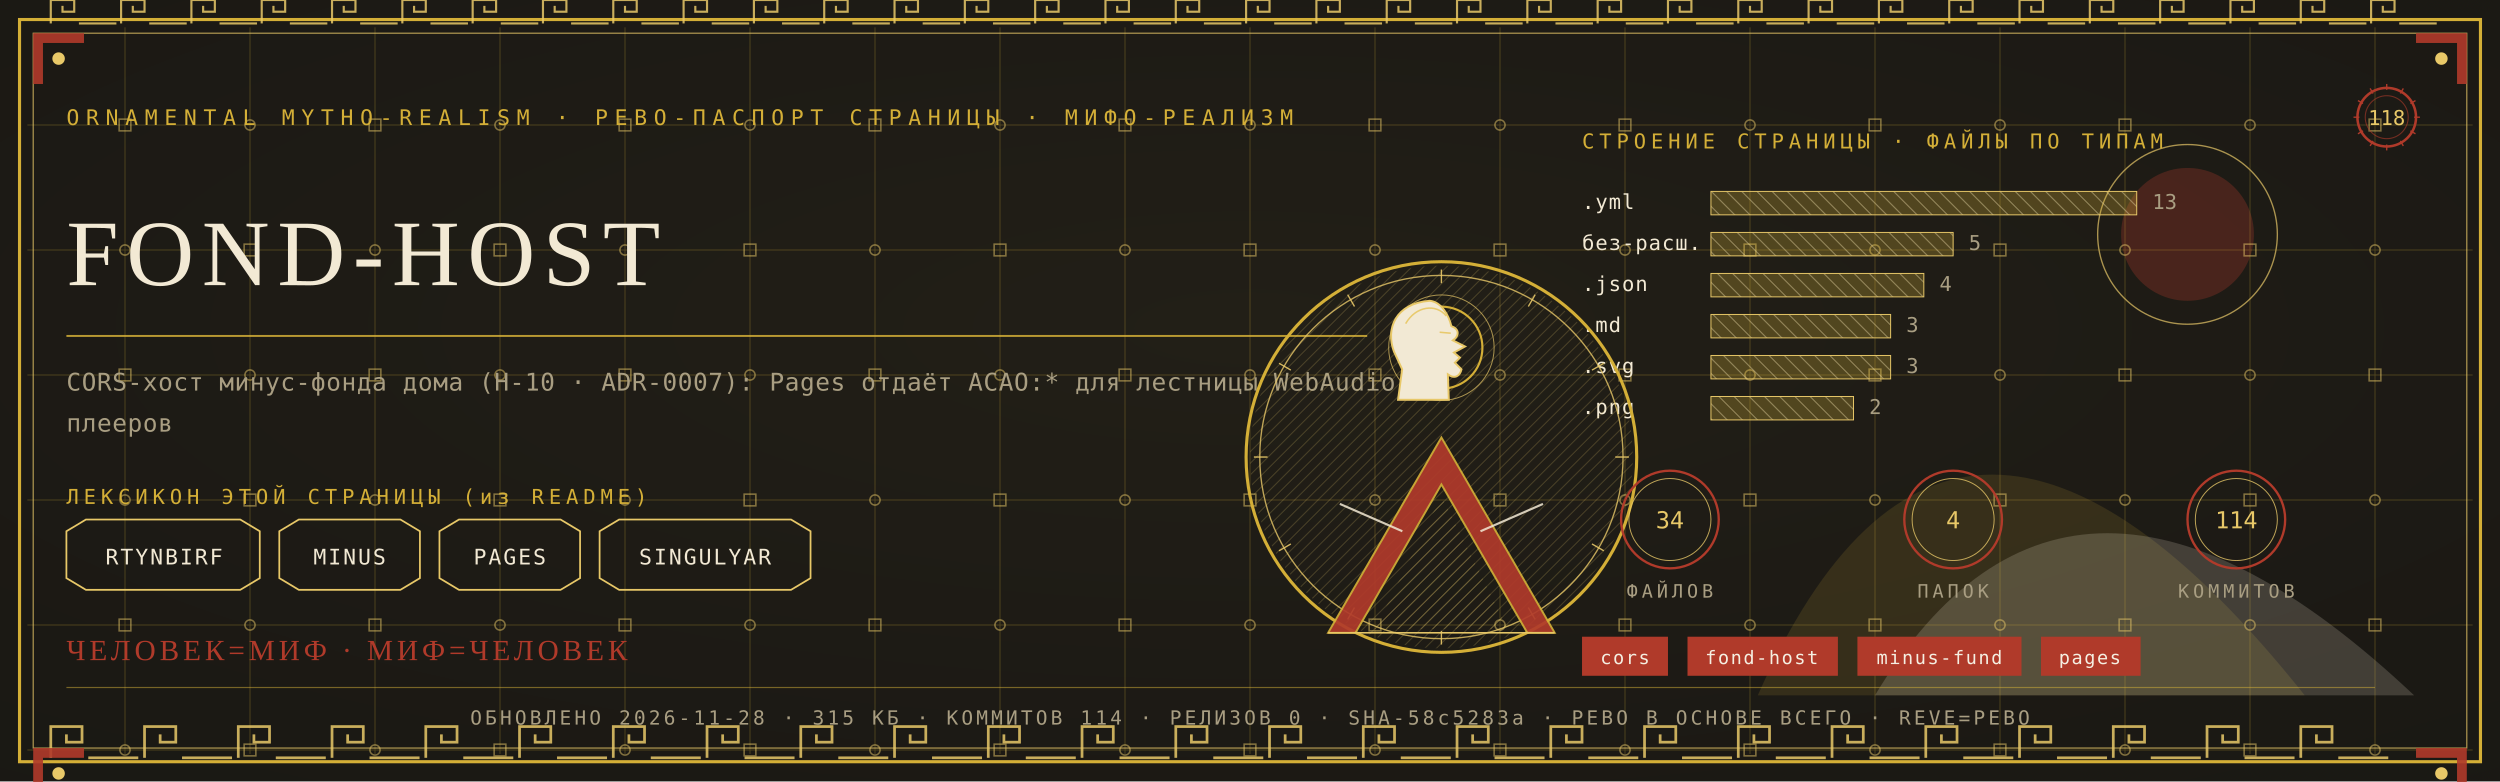
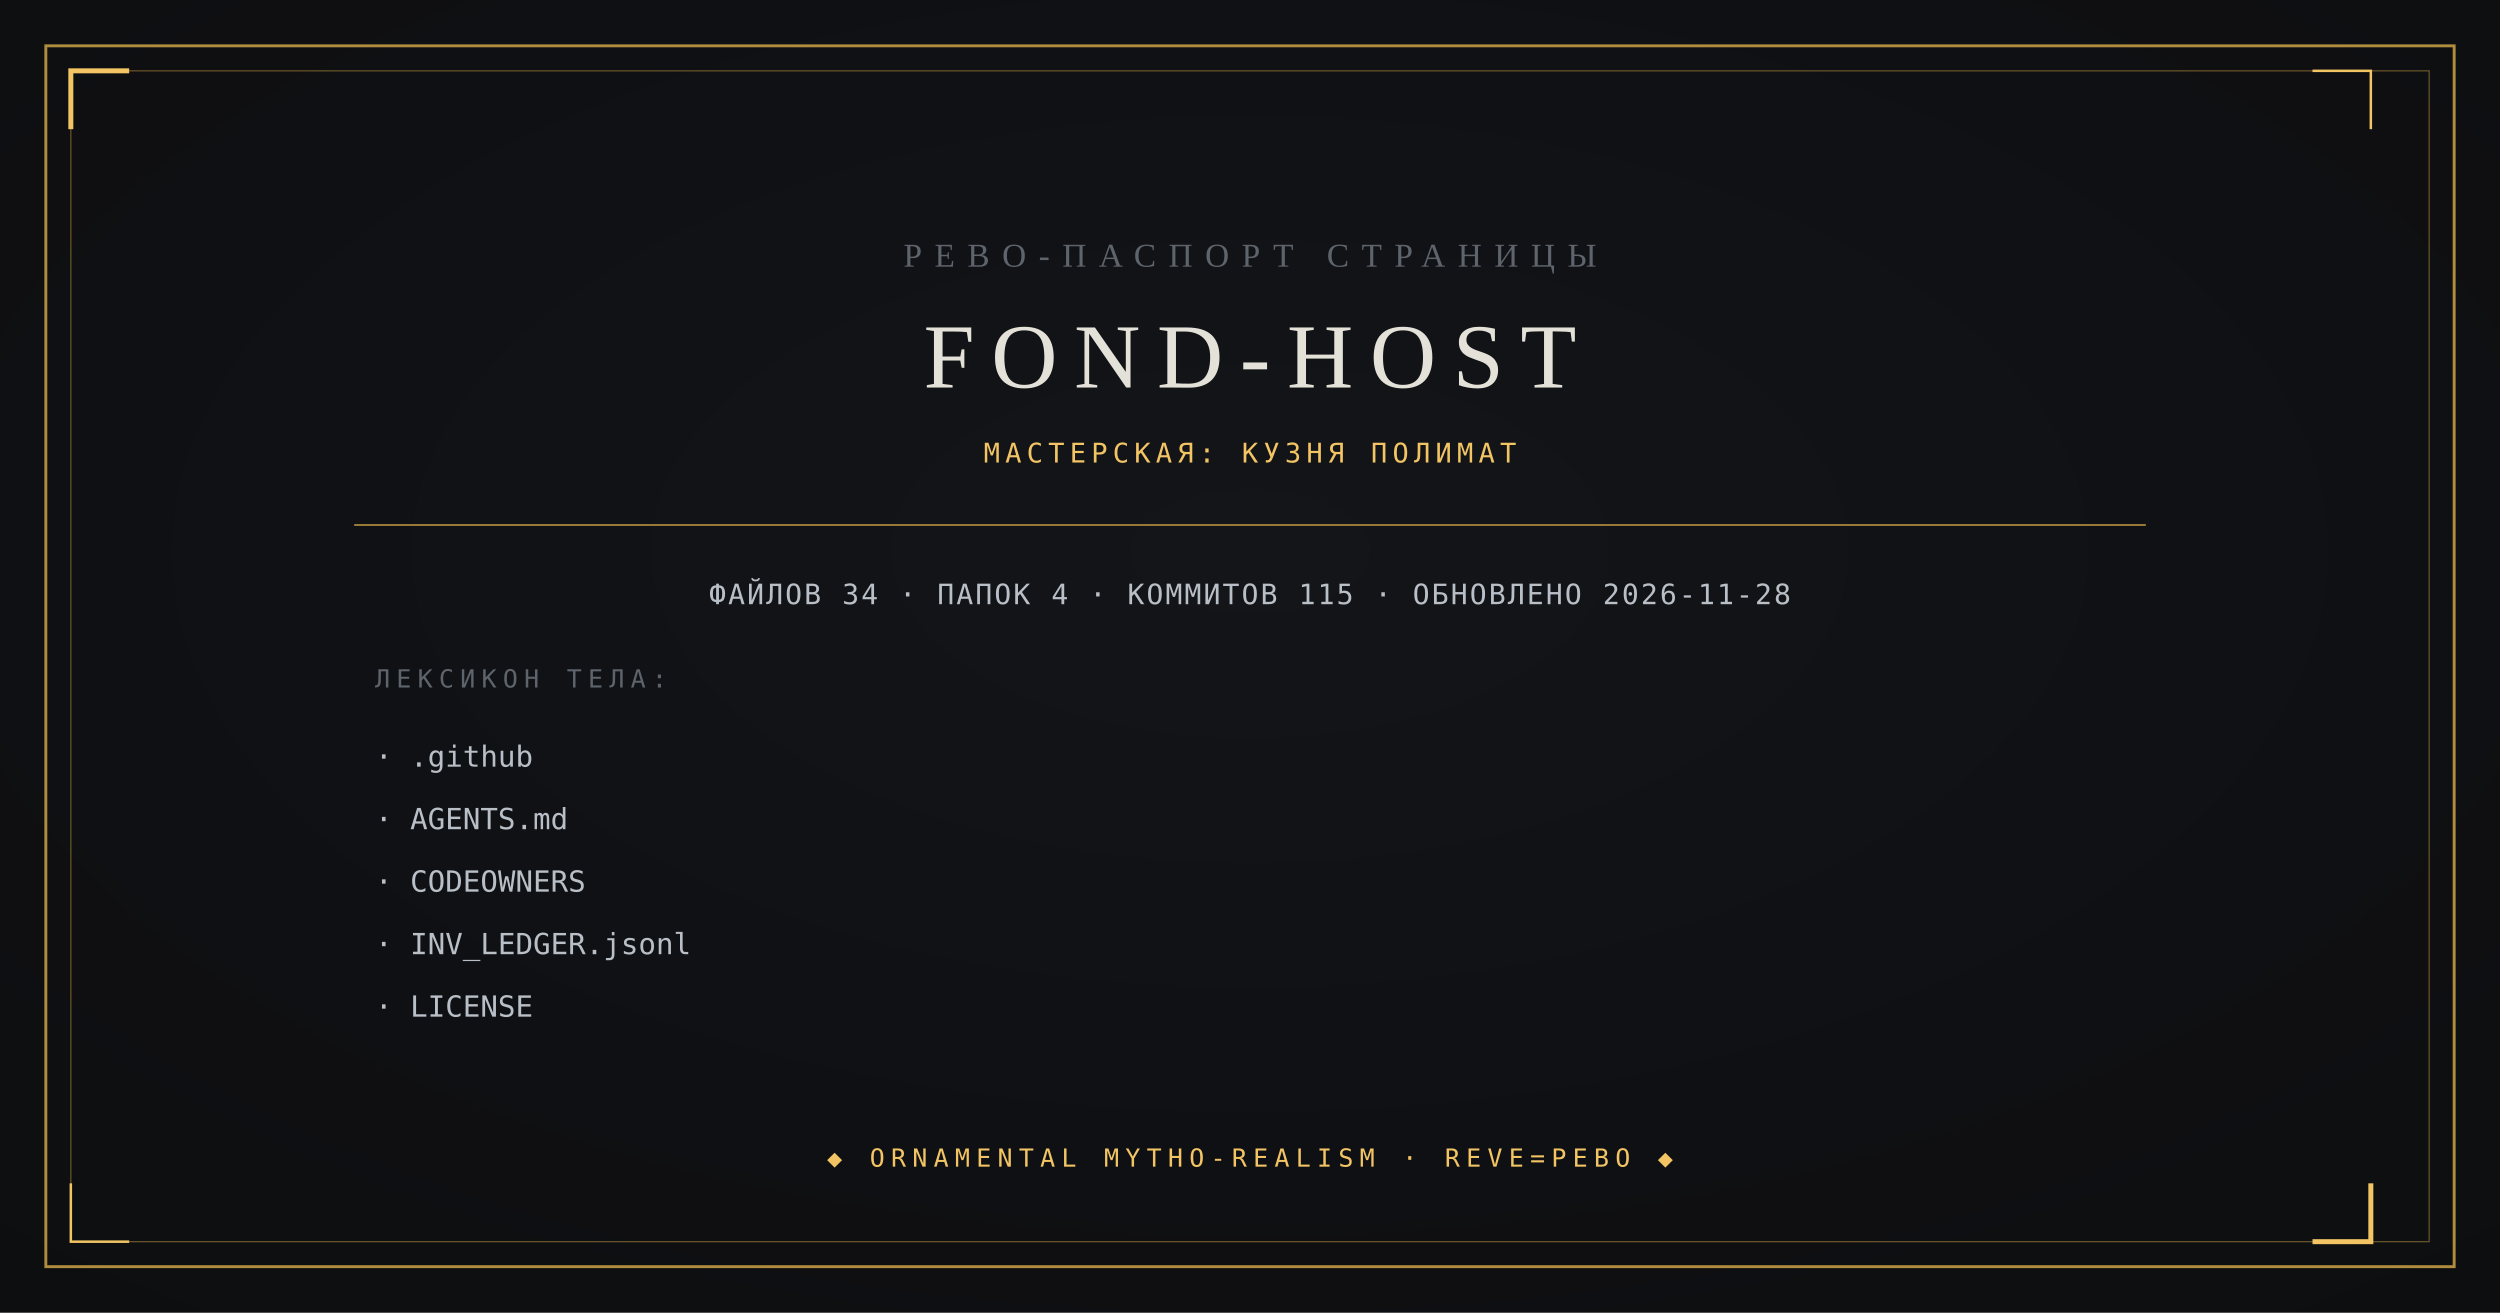
- <svg xmlns="http://www.w3.org/2000/svg" viewBox="0 0 1280 400" width="1280" height="400">
-   <defs>
-     <radialGradient id="rp118" cx="0.5" cy="0.42" r="1.1">
-       <stop offset="0" stop-color="#232017" />
-       <stop offset="1" stop-color="#171512" />
-     </radialGradient>
-     <pattern id="hatchm" width="4.2" height="4.2" patternUnits="userSpaceOnUse" patternTransform="rotate(45)">
-       <rect width="4.2" height="4.2" fill="none" />
-       <line x1="0" y1="0" x2="0" y2="4.2" stroke="#E8C868" stroke-width="0.5" />
-     </pattern>
-     <pattern id="hatchv" width="5.5" height="5.5" patternUnits="userSpaceOnUse" patternTransform="rotate(-45)">
-       <rect width="5.5" height="5.5" fill="none" />
-       <line x1="0" y1="0" x2="0" y2="5.5" stroke="#F2E9D4" stroke-width="0.5" />
-     </pattern>
-   </defs>
-   <rect width="1280" height="400" fill="#171512" />
-   <rect width="1280" height="400" fill="url(#rp118)" opacity="0.94" />
-   <path d="M 900 356 Q 1000 130 1180 356 Z" fill="#D4AF37" opacity="0.14" />
-   <path d="M 960 356 Q 1060 190 1236 356 Z" fill="#F2E9D4" opacity="0.18" />
-   <circle cx="1120" cy="120" r="34" fill="#B03A2A" opacity="0.30" />
-   <circle cx="1120" cy="120" r="46" fill="none" stroke="#E8C868" stroke-width="0.7" opacity="0.7" />
-   <g stroke="#D4AF37" stroke-width="0.45" opacity="0.30">
-     <line x1="64" y1="14" x2="64" y2="386" />
-     <line x1="128" y1="14" x2="128" y2="386" />
-     <line x1="192" y1="14" x2="192" y2="386" />
-     <line x1="256" y1="14" x2="256" y2="386" />
-     <line x1="320" y1="14" x2="320" y2="386" />
-     <line x1="384" y1="14" x2="384" y2="386" />
-     <line x1="448" y1="14" x2="448" y2="386" />
-     <line x1="512" y1="14" x2="512" y2="386" />
-     <line x1="576" y1="14" x2="576" y2="386" />
-     <line x1="640" y1="14" x2="640" y2="386" />
-     <line x1="704" y1="14" x2="704" y2="386" />
-     <line x1="768" y1="14" x2="768" y2="386" />
-     <line x1="832" y1="14" x2="832" y2="386" />
-     <line x1="896" y1="14" x2="896" y2="386" />
-     <line x1="960" y1="14" x2="960" y2="386" />
-     <line x1="1024" y1="14" x2="1024" y2="386" />
-     <line x1="1088" y1="14" x2="1088" y2="386" />
-     <line x1="1152" y1="14" x2="1152" y2="386" />
-     <line x1="1216" y1="14" x2="1216" y2="386" />
-     <line x1="14" y1="64" x2="1266" y2="64" />
-     <line x1="14" y1="128" x2="1266" y2="128" />
-     <line x1="14" y1="192" x2="1266" y2="192" />
-     <line x1="14" y1="256" x2="1266" y2="256" />
-     <line x1="14" y1="320" x2="1266" y2="320" />
-     <line x1="14" y1="384" x2="1266" y2="384" />
-   </g>
-   <g fill="none" stroke="#E8C868" stroke-width="0.8" opacity="0.5">
-     <rect x="61" y="61" width="6" height="6" />
-     <circle cx="64" cy="128" r="2.6" />
-     <rect x="61" y="189" width="6" height="6" />
-     <circle cx="64" cy="256" r="2.6" />
-     <rect x="61" y="317" width="6" height="6" />
-     <circle cx="64" cy="384" r="2.6" />
-     <circle cx="128" cy="64" r="2.6" />
-     <rect x="125" y="125" width="6" height="6" />
-     <circle cx="128" cy="192" r="2.6" />
-     <rect x="125" y="253" width="6" height="6" />
-     <circle cx="128" cy="320" r="2.6" />
-     <rect x="125" y="381" width="6" height="6" />
-     <rect x="189" y="61" width="6" height="6" />
-     <circle cx="192" cy="128" r="2.6" />
-     <rect x="189" y="189" width="6" height="6" />
-     <circle cx="192" cy="256" r="2.6" />
-     <rect x="189" y="317" width="6" height="6" />
-     <circle cx="192" cy="384" r="2.6" />
-     <circle cx="256" cy="64" r="2.6" />
-     <rect x="253" y="125" width="6" height="6" />
-     <circle cx="256" cy="192" r="2.6" />
-     <rect x="253" y="253" width="6" height="6" />
-     <circle cx="256" cy="320" r="2.6" />
-     <rect x="253" y="381" width="6" height="6" />
-     <rect x="317" y="61" width="6" height="6" />
-     <circle cx="320" cy="128" r="2.6" />
-     <rect x="317" y="189" width="6" height="6" />
-     <circle cx="320" cy="256" r="2.6" />
-     <rect x="317" y="317" width="6" height="6" />
-     <circle cx="320" cy="384" r="2.6" />
-     <circle cx="384" cy="64" r="2.6" />
-     <rect x="381" y="125" width="6" height="6" />
-     <circle cx="384" cy="192" r="2.6" />
-     <rect x="381" y="253" width="6" height="6" />
-     <circle cx="384" cy="320" r="2.6" />
-     <rect x="381" y="381" width="6" height="6" />
-     <rect x="445" y="61" width="6" height="6" />
-     <circle cx="448" cy="128" r="2.6" />
-     <rect x="445" y="189" width="6" height="6" />
-     <circle cx="448" cy="256" r="2.6" />
-     <rect x="445" y="317" width="6" height="6" />
-     <circle cx="448" cy="384" r="2.6" />
-     <circle cx="512" cy="64" r="2.6" />
-     <rect x="509" y="125" width="6" height="6" />
-     <circle cx="512" cy="192" r="2.6" />
-     <rect x="509" y="253" width="6" height="6" />
-     <circle cx="512" cy="320" r="2.6" />
-     <rect x="509" y="381" width="6" height="6" />
-     <rect x="573" y="61" width="6" height="6" />
-     <circle cx="576" cy="128" r="2.6" />
-     <rect x="573" y="189" width="6" height="6" />
-     <circle cx="576" cy="256" r="2.6" />
-     <rect x="573" y="317" width="6" height="6" />
-     <circle cx="576" cy="384" r="2.6" />
-     <circle cx="640" cy="64" r="2.6" />
-     <rect x="637" y="125" width="6" height="6" />
-     <circle cx="640" cy="192" r="2.6" />
-     <rect x="637" y="253" width="6" height="6" />
-     <circle cx="640" cy="320" r="2.6" />
-     <rect x="637" y="381" width="6" height="6" />
-     <rect x="701" y="61" width="6" height="6" />
-     <circle cx="704" cy="128" r="2.6" />
-     <rect x="701" y="189" width="6" height="6" />
-     <circle cx="704" cy="256" r="2.6" />
-     <rect x="701" y="317" width="6" height="6" />
-     <circle cx="704" cy="384" r="2.6" />
-     <circle cx="768" cy="64" r="2.6" />
-     <rect x="765" y="125" width="6" height="6" />
-     <circle cx="768" cy="192" r="2.6" />
-     <rect x="765" y="253" width="6" height="6" />
-     <circle cx="768" cy="320" r="2.6" />
-     <rect x="765" y="381" width="6" height="6" />
-     <rect x="829" y="61" width="6" height="6" />
-     <circle cx="832" cy="128" r="2.6" />
-     <rect x="829" y="189" width="6" height="6" />
-     <circle cx="832" cy="256" r="2.6" />
-     <rect x="829" y="317" width="6" height="6" />
-     <circle cx="832" cy="384" r="2.6" />
-     <circle cx="896" cy="64" r="2.6" />
-     <rect x="893" y="125" width="6" height="6" />
-     <circle cx="896" cy="192" r="2.6" />
-     <rect x="893" y="253" width="6" height="6" />
-     <circle cx="896" cy="320" r="2.6" />
-     <rect x="893" y="381" width="6" height="6" />
-     <rect x="957" y="61" width="6" height="6" />
-     <circle cx="960" cy="128" r="2.6" />
-     <rect x="957" y="189" width="6" height="6" />
-     <circle cx="960" cy="256" r="2.6" />
-     <rect x="957" y="317" width="6" height="6" />
-     <circle cx="960" cy="384" r="2.6" />
-     <circle cx="1024" cy="64" r="2.6" />
-     <rect x="1021" y="125" width="6" height="6" />
-     <circle cx="1024" cy="192" r="2.6" />
-     <rect x="1021" y="253" width="6" height="6" />
-     <circle cx="1024" cy="320" r="2.6" />
-     <rect x="1021" y="381" width="6" height="6" />
-     <rect x="1085" y="61" width="6" height="6" />
-     <circle cx="1088" cy="128" r="2.6" />
-     <rect x="1085" y="189" width="6" height="6" />
-     <circle cx="1088" cy="256" r="2.6" />
-     <rect x="1085" y="317" width="6" height="6" />
-     <circle cx="1088" cy="384" r="2.6" />
-     <circle cx="1152" cy="64" r="2.6" />
-     <rect x="1149" y="125" width="6" height="6" />
-     <circle cx="1152" cy="192" r="2.6" />
-     <rect x="1149" y="253" width="6" height="6" />
-     <circle cx="1152" cy="320" r="2.6" />
-     <rect x="1149" y="381" width="6" height="6" />
-     <rect x="1213" y="61" width="6" height="6" />
-     <circle cx="1216" cy="128" r="2.6" />
-     <rect x="1213" y="189" width="6" height="6" />
-     <circle cx="1216" cy="256" r="2.6" />
-     <rect x="1213" y="317" width="6" height="6" />
-     <circle cx="1216" cy="384" r="2.6" />
-   </g>
-   <rect x="10" y="10" width="1260" height="380" fill="none" stroke="#D4AF37" stroke-width="1.6" />
-   <rect x="17" y="17" width="1246" height="366" fill="none" stroke="#E8C868" stroke-width="0.6" opacity="0.75" />
-   <g fill="none" stroke="#E8C868" stroke-width="1.4" opacity="0.85">
-     <path d="M 26 388 L 26 372 L 42 372 L 42 380.0 L 34.0 380.0 L 34.0 376.0" />
-     <line x1="45.2" y1="388" x2="70.8" y2="388" />
-     <path d="M 74 388 L 74 372 L 90 372 L 90 380.0 L 82.0 380.0 L 82.0 376.0" />
-     <line x1="93.2" y1="388" x2="118.8" y2="388" />
-     <path d="M 122 388 L 122 372 L 138 372 L 138 380.0 L 130.0 380.0 L 130.0 376.0" />
-     <line x1="141.2" y1="388" x2="166.8" y2="388" />
-     <path d="M 170 388 L 170 372 L 186 372 L 186 380.0 L 178.0 380.0 L 178.0 376.0" />
-     <line x1="189.2" y1="388" x2="214.8" y2="388" />
-     <path d="M 218 388 L 218 372 L 234 372 L 234 380.0 L 226.0 380.0 L 226.0 376.0" />
-     <line x1="237.2" y1="388" x2="262.8" y2="388" />
-     <path d="M 266 388 L 266 372 L 282 372 L 282 380.0 L 274.0 380.0 L 274.0 376.0" />
-     <line x1="285.2" y1="388" x2="310.8" y2="388" />
-     <path d="M 314 388 L 314 372 L 330 372 L 330 380.0 L 322.0 380.0 L 322.0 376.0" />
-     <line x1="333.2" y1="388" x2="358.8" y2="388" />
-     <path d="M 362 388 L 362 372 L 378 372 L 378 380.0 L 370.0 380.0 L 370.0 376.0" />
-     <line x1="381.2" y1="388" x2="406.8" y2="388" />
-     <path d="M 410 388 L 410 372 L 426 372 L 426 380.0 L 418.0 380.0 L 418.0 376.0" />
-     <line x1="429.2" y1="388" x2="454.8" y2="388" />
-     <path d="M 458 388 L 458 372 L 474 372 L 474 380.0 L 466.0 380.0 L 466.0 376.0" />
-     <line x1="477.2" y1="388" x2="502.8" y2="388" />
-     <path d="M 506 388 L 506 372 L 522 372 L 522 380.0 L 514.0 380.0 L 514.0 376.0" />
-     <line x1="525.2" y1="388" x2="550.8" y2="388" />
-     <path d="M 554 388 L 554 372 L 570 372 L 570 380.0 L 562.0 380.0 L 562.0 376.0" />
-     <line x1="573.2" y1="388" x2="598.8" y2="388" />
-     <path d="M 602 388 L 602 372 L 618 372 L 618 380.0 L 610.0 380.0 L 610.0 376.0" />
-     <line x1="621.2" y1="388" x2="646.8" y2="388" />
-     <path d="M 650 388 L 650 372 L 666 372 L 666 380.0 L 658.0 380.0 L 658.0 376.0" />
-     <line x1="669.2" y1="388" x2="694.8" y2="388" />
-     <path d="M 698 388 L 698 372 L 714 372 L 714 380.0 L 706.0 380.0 L 706.0 376.0" />
-     <line x1="717.2" y1="388" x2="742.8" y2="388" />
-     <path d="M 746 388 L 746 372 L 762 372 L 762 380.0 L 754.0 380.0 L 754.0 376.0" />
-     <line x1="765.2" y1="388" x2="790.8" y2="388" />
-     <path d="M 794 388 L 794 372 L 810 372 L 810 380.0 L 802.0 380.0 L 802.0 376.0" />
-     <line x1="813.2" y1="388" x2="838.8" y2="388" />
-     <path d="M 842 388 L 842 372 L 858 372 L 858 380.0 L 850.0 380.0 L 850.0 376.0" />
-     <line x1="861.2" y1="388" x2="886.8" y2="388" />
-     <path d="M 890 388 L 890 372 L 906 372 L 906 380.0 L 898.0 380.0 L 898.0 376.0" />
-     <line x1="909.2" y1="388" x2="934.8" y2="388" />
-     <path d="M 938 388 L 938 372 L 954 372 L 954 380.0 L 946.0 380.0 L 946.0 376.0" />
-     <line x1="957.2" y1="388" x2="982.8" y2="388" />
-     <path d="M 986 388 L 986 372 L 1002 372 L 1002 380.0 L 994.0 380.0 L 994.0 376.0" />
-     <line x1="1005.2" y1="388" x2="1030.8" y2="388" />
-     <path d="M 1034 388 L 1034 372 L 1050 372 L 1050 380.0 L 1042.0 380.0 L 1042.0 376.0" />
-     <line x1="1053.2" y1="388" x2="1078.8" y2="388" />
-     <path d="M 1082 388 L 1082 372 L 1098 372 L 1098 380.0 L 1090.0 380.0 L 1090.0 376.0" />
-     <line x1="1101.2" y1="388" x2="1126.8" y2="388" />
-     <path d="M 1130 388 L 1130 372 L 1146 372 L 1146 380.0 L 1138.0 380.0 L 1138.0 376.0" />
-     <line x1="1149.2" y1="388" x2="1174.8" y2="388" />
-     <path d="M 1178 388 L 1178 372 L 1194 372 L 1194 380.0 L 1186.0 380.0 L 1186.0 376.0" />
-     <line x1="1197.2" y1="388" x2="1222.8" y2="388" />
-   </g>
-   <g fill="none" stroke="#E8C868" stroke-width="1.1" opacity="0.85">
-     <path d="M 26 12 L 26 0 L 38 0 L 38 6.0 L 32.0 6.0 L 32.0 3.0" />
-     <line x1="40.4" y1="12" x2="59.6" y2="12" />
-     <path d="M 62 12 L 62 0 L 74 0 L 74 6.0 L 68.0 6.0 L 68.0 3.0" />
-     <line x1="76.4" y1="12" x2="95.6" y2="12" />
-     <path d="M 98 12 L 98 0 L 110 0 L 110 6.0 L 104.0 6.0 L 104.0 3.0" />
-     <line x1="112.4" y1="12" x2="131.6" y2="12" />
-     <path d="M 134 12 L 134 0 L 146 0 L 146 6.0 L 140.0 6.0 L 140.0 3.0" />
-     <line x1="148.4" y1="12" x2="167.6" y2="12" />
-     <path d="M 170 12 L 170 0 L 182 0 L 182 6.0 L 176.0 6.0 L 176.0 3.0" />
-     <line x1="184.4" y1="12" x2="203.6" y2="12" />
-     <path d="M 206 12 L 206 0 L 218 0 L 218 6.0 L 212.0 6.0 L 212.0 3.0" />
-     <line x1="220.4" y1="12" x2="239.6" y2="12" />
-     <path d="M 242 12 L 242 0 L 254 0 L 254 6.0 L 248.0 6.0 L 248.0 3.0" />
-     <line x1="256.4" y1="12" x2="275.6" y2="12" />
-     <path d="M 278 12 L 278 0 L 290 0 L 290 6.0 L 284.0 6.0 L 284.0 3.0" />
-     <line x1="292.4" y1="12" x2="311.6" y2="12" />
-     <path d="M 314 12 L 314 0 L 326 0 L 326 6.0 L 320.0 6.0 L 320.0 3.0" />
-     <line x1="328.4" y1="12" x2="347.6" y2="12" />
-     <path d="M 350 12 L 350 0 L 362 0 L 362 6.0 L 356.0 6.0 L 356.0 3.0" />
-     <line x1="364.4" y1="12" x2="383.6" y2="12" />
-     <path d="M 386 12 L 386 0 L 398 0 L 398 6.0 L 392.0 6.0 L 392.0 3.0" />
-     <line x1="400.4" y1="12" x2="419.6" y2="12" />
-     <path d="M 422 12 L 422 0 L 434 0 L 434 6.0 L 428.0 6.0 L 428.0 3.0" />
-     <line x1="436.4" y1="12" x2="455.6" y2="12" />
-     <path d="M 458 12 L 458 0 L 470 0 L 470 6.0 L 464.0 6.0 L 464.0 3.0" />
-     <line x1="472.4" y1="12" x2="491.6" y2="12" />
-     <path d="M 494 12 L 494 0 L 506 0 L 506 6.0 L 500.0 6.0 L 500.0 3.0" />
-     <line x1="508.4" y1="12" x2="527.6" y2="12" />
-     <path d="M 530 12 L 530 0 L 542 0 L 542 6.0 L 536.0 6.0 L 536.0 3.0" />
-     <line x1="544.4" y1="12" x2="563.6" y2="12" />
-     <path d="M 566 12 L 566 0 L 578 0 L 578 6.0 L 572.0 6.0 L 572.0 3.0" />
-     <line x1="580.4" y1="12" x2="599.6" y2="12" />
-     <path d="M 602 12 L 602 0 L 614 0 L 614 6.0 L 608.0 6.0 L 608.0 3.0" />
-     <line x1="616.4" y1="12" x2="635.6" y2="12" />
-     <path d="M 638 12 L 638 0 L 650 0 L 650 6.0 L 644.0 6.0 L 644.0 3.0" />
-     <line x1="652.4" y1="12" x2="671.6" y2="12" />
-     <path d="M 674 12 L 674 0 L 686 0 L 686 6.0 L 680.0 6.0 L 680.0 3.0" />
-     <line x1="688.4" y1="12" x2="707.6" y2="12" />
-     <path d="M 710 12 L 710 0 L 722 0 L 722 6.0 L 716.0 6.0 L 716.0 3.0" />
-     <line x1="724.4" y1="12" x2="743.6" y2="12" />
-     <path d="M 746 12 L 746 0 L 758 0 L 758 6.0 L 752.0 6.0 L 752.0 3.0" />
-     <line x1="760.4" y1="12" x2="779.6" y2="12" />
-     <path d="M 782 12 L 782 0 L 794 0 L 794 6.0 L 788.0 6.0 L 788.0 3.0" />
-     <line x1="796.4" y1="12" x2="815.6" y2="12" />
-     <path d="M 818 12 L 818 0 L 830 0 L 830 6.0 L 824.0 6.0 L 824.0 3.0" />
-     <line x1="832.4" y1="12" x2="851.6" y2="12" />
-     <path d="M 854 12 L 854 0 L 866 0 L 866 6.0 L 860.0 6.0 L 860.0 3.0" />
-     <line x1="868.4" y1="12" x2="887.6" y2="12" />
-     <path d="M 890 12 L 890 0 L 902 0 L 902 6.0 L 896.0 6.0 L 896.0 3.0" />
-     <line x1="904.4" y1="12" x2="923.6" y2="12" />
-     <path d="M 926 12 L 926 0 L 938 0 L 938 6.0 L 932.0 6.0 L 932.0 3.0" />
-     <line x1="940.4" y1="12" x2="959.6" y2="12" />
-     <path d="M 962 12 L 962 0 L 974 0 L 974 6.0 L 968.0 6.0 L 968.0 3.0" />
-     <line x1="976.4" y1="12" x2="995.6" y2="12" />
-     <path d="M 998 12 L 998 0 L 1010 0 L 1010 6.0 L 1004.0 6.0 L 1004.0 3.0" />
-     <line x1="1012.4" y1="12" x2="1031.6" y2="12" />
-     <path d="M 1034 12 L 1034 0 L 1046 0 L 1046 6.0 L 1040.0 6.0 L 1040.0 3.0" />
-     <line x1="1048.4" y1="12" x2="1067.6" y2="12" />
-     <path d="M 1070 12 L 1070 0 L 1082 0 L 1082 6.0 L 1076.0 6.0 L 1076.0 3.0" />
-     <line x1="1084.4" y1="12" x2="1103.6" y2="12" />
-     <path d="M 1106 12 L 1106 0 L 1118 0 L 1118 6.0 L 1112.0 6.0 L 1112.0 3.0" />
-     <line x1="1120.4" y1="12" x2="1139.6" y2="12" />
-     <path d="M 1142 12 L 1142 0 L 1154 0 L 1154 6.0 L 1148.0 6.0 L 1148.0 3.0" />
-     <line x1="1156.4" y1="12" x2="1175.6" y2="12" />
-     <path d="M 1178 12 L 1178 0 L 1190 0 L 1190 6.0 L 1184.0 6.0 L 1184.0 3.0" />
-     <line x1="1192.4" y1="12" x2="1211.6" y2="12" />
-     <path d="M 1214 12 L 1214 0 L 1226 0 L 1226 6.0 L 1220.0 6.0 L 1220.0 3.0" />
-     <line x1="1228.4" y1="12" x2="1247.6" y2="12" />
-   </g>
-   <g transform="translate(17,17) scale(1,1)">
-     <path d="M 0 0 L 26 0 L 26 5 L 5 5 L 5 26 L 0 26 Z" fill="#B03A2A" opacity="0.9" />
-     <circle cx="13" cy="13" r="3.2" fill="#E8C868" />
-   </g>
-   <g transform="translate(1263,17) scale(-1,1)">
-     <path d="M 0 0 L 26 0 L 26 5 L 5 5 L 5 26 L 0 26 Z" fill="#B03A2A" opacity="0.9" />
-     <circle cx="13" cy="13" r="3.2" fill="#E8C868" />
-   </g>
-   <g transform="translate(17,383) scale(1,1)">
-     <path d="M 0 0 L 26 0 L 26 5 L 5 5 L 5 26 L 0 26 Z" fill="#B03A2A" opacity="0.9" />
-     <circle cx="13" cy="13" r="3.2" fill="#E8C868" />
-   </g>
-   <g transform="translate(1263,383) scale(-1,1)">
-     <path d="M 0 0 L 26 0 L 26 5 L 5 5 L 5 26 L 0 26 Z" fill="#B03A2A" opacity="0.9" />
-     <circle cx="13" cy="13" r="3.2" fill="#E8C868" />
-   </g>
-   <text x="34" y="64" font-family="'Cascadia Mono', ui-monospace, Consolas, monospace" font-size="11" fill="#D4AF37" letter-spacing="3.4">ORNAMENTAL MYTHO-REALISM · РЕВО-ПАСПОРТ СТРАНИЦЫ · МИФО-РЕАЛИЗМ</text>
-   <g transform="translate(1222,60)">
-     <circle r="15" fill="none" stroke="#B03A2A" stroke-width="1.3" />
-     <circle r="11" fill="none" stroke="#B03A2A" stroke-width="0.55" opacity="0.6" />
-     <text y="4" text-anchor="middle" font-family="'Cascadia Mono', ui-monospace, Consolas, monospace" font-size="10.5" fill="#E8C868">118</text>
-     <g stroke="#B03A2A" stroke-width="0.7">
-       <line x1="0" y1="-17" x2="0" y2="-14" transform="rotate(0)" />
-       <line x1="0" y1="-17" x2="0" y2="-14" transform="rotate(30)" />
-       <line x1="0" y1="-17" x2="0" y2="-14" transform="rotate(60)" />
-       <line x1="0" y1="-17" x2="0" y2="-14" transform="rotate(90)" />
-       <line x1="0" y1="-17" x2="0" y2="-14" transform="rotate(120)" />
-       <line x1="0" y1="-17" x2="0" y2="-14" transform="rotate(150)" />
-       <line x1="0" y1="-17" x2="0" y2="-14" transform="rotate(180)" />
-       <line x1="0" y1="-17" x2="0" y2="-14" transform="rotate(210)" />
-       <line x1="0" y1="-17" x2="0" y2="-14" transform="rotate(240)" />
-       <line x1="0" y1="-17" x2="0" y2="-14" transform="rotate(270)" />
-       <line x1="0" y1="-17" x2="0" y2="-14" transform="rotate(300)" />
-       <line x1="0" y1="-17" x2="0" y2="-14" transform="rotate(330)" />
-     </g>
-   </g>
-   <text x="34" y="146" font-family="Georgia, 'Times New Roman', serif" font-size="48.0" fill="#F2E9D4" letter-spacing="4">FOND-HOST</text>
-   <line x1="34" y1="172" x2="700" y2="172" stroke="#D4AF37" stroke-width="1" opacity="0.85" />
-   <text x="34" y="200" font-family="'Cascadia Mono', ui-monospace, Consolas, monospace" font-size="12.5" fill="#A99E82" letter-spacing="0.3">CORS-хост минус-фонда дома (Н-10 · ADR-0007): Pages отдаёт ACAO:* для лестницы WebAudio</text>
-   <text x="34" y="221" font-family="'Cascadia Mono', ui-monospace, Consolas, monospace" font-size="12.5" fill="#A99E82" letter-spacing="0.3">плееров</text>
-   <text x="34" y="258" font-family="'Cascadia Mono', ui-monospace, Consolas, monospace" font-size="10.5" fill="#D4AF37" letter-spacing="2.5">ЛЕКСИКОН ЭТОЙ СТРАНИЦЫ (из README)</text>
-   <path d="M 34 272 L 44 266 L 123 266 L 133 272 L 133 296 L 123 302 L 44 302 L 34 296 Z" fill="none" stroke="#E8C868" stroke-width="0.9" />
-   <text x="84" y="289" text-anchor="middle" font-family="'Cascadia Mono', ui-monospace, Consolas, monospace" font-size="11" fill="#F2E9D4" letter-spacing="1">RTYNBIRF</text>
-   <path d="M 143 272 L 153 266 L 205 266 L 215 272 L 215 296 L 205 302 L 153 302 L 143 296 Z" fill="none" stroke="#E8C868" stroke-width="0.9" />
-   <text x="179" y="289" text-anchor="middle" font-family="'Cascadia Mono', ui-monospace, Consolas, monospace" font-size="11" fill="#F2E9D4" letter-spacing="1">MINUS</text>
-   <path d="M 225 272 L 235 266 L 287 266 L 297 272 L 297 296 L 287 302 L 235 302 L 225 296 Z" fill="none" stroke="#E8C868" stroke-width="0.9" />
-   <text x="261" y="289" text-anchor="middle" font-family="'Cascadia Mono', ui-monospace, Consolas, monospace" font-size="11" fill="#F2E9D4" letter-spacing="1">PAGES</text>
-   <path d="M 307 272 L 317 266 L 405 266 L 415 272 L 415 296 L 405 302 L 317 302 L 307 296 Z" fill="none" stroke="#E8C868" stroke-width="0.9" />
-   <text x="361" y="289" text-anchor="middle" font-family="'Cascadia Mono', ui-monospace, Consolas, monospace" font-size="11" fill="#F2E9D4" letter-spacing="1">SINGULYAR</text>
-   <text x="810" y="76" font-family="'Cascadia Mono', ui-monospace, Consolas, monospace" font-size="10.5" fill="#D4AF37" letter-spacing="2.5">СТРОЕНИЕ СТРАНИЦЫ · ФАЙЛЫ ПО ТИПАМ</text>
-   <text x="810" y="107" font-family="'Cascadia Mono', ui-monospace, Consolas, monospace" font-size="10.5" fill="#F2E9D4" letter-spacing="0.5">.yml</text>
-   <rect x="876" y="98" width="218" height="12" fill="url(#hatchv)" opacity="0.9" />
-   <rect x="876" y="98" width="218" height="12" fill="#D4AF37" opacity="0.28" />
-   <rect x="876" y="98" width="218" height="12" fill="none" stroke="#E8C868" stroke-width="0.5" />
-   <text x="1102" y="107" font-family="'Cascadia Mono', ui-monospace, Consolas, monospace" font-size="10.5" fill="#A99E82">13</text>
-   <text x="810" y="128" font-family="'Cascadia Mono', ui-monospace, Consolas, monospace" font-size="10.5" fill="#F2E9D4" letter-spacing="0.5">без-расш.</text>
-   <rect x="876" y="119" width="124" height="12" fill="url(#hatchv)" opacity="0.9" />
-   <rect x="876" y="119" width="124" height="12" fill="#D4AF37" opacity="0.28" />
-   <rect x="876" y="119" width="124" height="12" fill="none" stroke="#E8C868" stroke-width="0.5" />
-   <text x="1008" y="128" font-family="'Cascadia Mono', ui-monospace, Consolas, monospace" font-size="10.5" fill="#A99E82">5</text>
-   <text x="810" y="149" font-family="'Cascadia Mono', ui-monospace, Consolas, monospace" font-size="10.5" fill="#F2E9D4" letter-spacing="0.5">.json</text>
-   <rect x="876" y="140" width="109" height="12" fill="url(#hatchv)" opacity="0.9" />
-   <rect x="876" y="140" width="109" height="12" fill="#D4AF37" opacity="0.28" />
-   <rect x="876" y="140" width="109" height="12" fill="none" stroke="#E8C868" stroke-width="0.5" />
-   <text x="993" y="149" font-family="'Cascadia Mono', ui-monospace, Consolas, monospace" font-size="10.5" fill="#A99E82">4</text>
-   <text x="810" y="170" font-family="'Cascadia Mono', ui-monospace, Consolas, monospace" font-size="10.5" fill="#F2E9D4" letter-spacing="0.5">.md</text>
-   <rect x="876" y="161" width="92" height="12" fill="url(#hatchv)" opacity="0.9" />
-   <rect x="876" y="161" width="92" height="12" fill="#D4AF37" opacity="0.28" />
-   <rect x="876" y="161" width="92" height="12" fill="none" stroke="#E8C868" stroke-width="0.5" />
-   <text x="976" y="170" font-family="'Cascadia Mono', ui-monospace, Consolas, monospace" font-size="10.5" fill="#A99E82">3</text>
-   <text x="810" y="191" font-family="'Cascadia Mono', ui-monospace, Consolas, monospace" font-size="10.5" fill="#F2E9D4" letter-spacing="0.5">.svg</text>
-   <rect x="876" y="182" width="92" height="12" fill="url(#hatchv)" opacity="0.9" />
-   <rect x="876" y="182" width="92" height="12" fill="#D4AF37" opacity="0.28" />
-   <rect x="876" y="182" width="92" height="12" fill="none" stroke="#E8C868" stroke-width="0.5" />
-   <text x="976" y="191" font-family="'Cascadia Mono', ui-monospace, Consolas, monospace" font-size="10.5" fill="#A99E82">3</text>
-   <text x="810" y="212" font-family="'Cascadia Mono', ui-monospace, Consolas, monospace" font-size="10.5" fill="#F2E9D4" letter-spacing="0.5">.png</text>
-   <rect x="876" y="203" width="73" height="12" fill="url(#hatchv)" opacity="0.9" />
-   <rect x="876" y="203" width="73" height="12" fill="#D4AF37" opacity="0.28" />
-   <rect x="876" y="203" width="73" height="12" fill="none" stroke="#E8C868" stroke-width="0.5" />
-   <text x="957" y="212" font-family="'Cascadia Mono', ui-monospace, Consolas, monospace" font-size="10.5" fill="#A99E82">2</text>
-   <g transform="translate(738,234)">
-     <circle r="100" fill="none" stroke="#D4AF37" stroke-width="1.6" />
-     <circle r="93" fill="none" stroke="#E8C868" stroke-width="0.7" opacity="0.8" />
-     <circle r="98" fill="url(#hatchm)" opacity="0.4" />
-     <g stroke="#E8C868" stroke-width="0.7" opacity="0.9">
-       <line x1="0" y1="-96" x2="0" y2="-89" transform="rotate(0)" />
-       <line x1="0" y1="-96" x2="0" y2="-89" transform="rotate(30)" />
-       <line x1="0" y1="-96" x2="0" y2="-89" transform="rotate(60)" />
-       <line x1="0" y1="-96" x2="0" y2="-89" transform="rotate(90)" />
-       <line x1="0" y1="-96" x2="0" y2="-89" transform="rotate(120)" />
-       <line x1="0" y1="-96" x2="0" y2="-89" transform="rotate(150)" />
-       <line x1="0" y1="-96" x2="0" y2="-89" transform="rotate(180)" />
-       <line x1="0" y1="-96" x2="0" y2="-89" transform="rotate(210)" />
-       <line x1="0" y1="-96" x2="0" y2="-89" transform="rotate(240)" />
-       <line x1="0" y1="-96" x2="0" y2="-89" transform="rotate(270)" />
-       <line x1="0" y1="-96" x2="0" y2="-89" transform="rotate(300)" />
-       <line x1="0" y1="-96" x2="0" y2="-89" transform="rotate(330)" />
-     </g>
-     <circle cy="-56" r="21" fill="none" stroke="#D4AF37" stroke-width="1.1" />
-     <circle cy="-56" r="27" fill="none" stroke="#E8C868" stroke-width="0.5" opacity="0.7" />
-     <path d="M -6.0 -80.0 C -23.5 -78.7 -28.7 -65.7 -24.3 -54.0 L -20.1 -44.9 L -22.2 -29.3 L 3.8 -29.3 L 3.3 -42.3 C 6.9 -39.7 9.5 -41.5 10.3 -44.9 L 6.9 -48.3 L 9.5 -50.9 L 6.4 -53.5 L 12.1 -56.6 L 5.9 -59.7 C 9.5 -62.3 9.0 -65.7 5.1 -67.0 C 3.8 -72.7 -0.1 -79.5 -6.0 -80.0 Z" fill="#F2E9D4" stroke="#E8C868" stroke-width="1.0" />
-     <g fill="none" stroke="#E8C868" stroke-width="0.8" opacity="0.95">
-       <path d="M -18.3 -68.3 C -13.1 -77.4 -2.7 -78.7 2.5 -72.2" />
-       <path d="M -0.9 -63.9 L 4.8 -63.4" />
-     </g>
-     <path d="M -58.0 90.0 L 0 -10.0 L 58.0 90.0 L 44.0 90.0 L 0 14.0 L -44.0 90.0 Z" fill="#B03A2A" opacity="0.92" stroke="#D4AF37" stroke-width="1.0" />
-     <path d="M -34.0 88.0 L 0 20.0 L 34.0 88.0" fill="url(#hatchm)" opacity="0.5" stroke="none" />
-     <path d="M -58.0 90.0 L 58.0 90.0" fill="none" stroke="#E8C868" stroke-width="0.8" />
-     <path d="M -52.0 24.0 L -20.0 38.0" fill="none" stroke="#F2E9D4" stroke-width="1.1" opacity="0.85" />
-     <path d="M 52.0 24.0 L 20.0 38.0" fill="none" stroke="#F2E9D4" stroke-width="1.1" opacity="0.85" />
-   </g>
-   <g transform="translate(855,266)">
-     <circle r="25" fill="none" stroke="#B03A2A" stroke-width="1.2" />
-     <circle r="21" fill="none" stroke="#E8C868" stroke-width="0.5" opacity="0.8" />
-     <text y="4.5" text-anchor="middle" font-family="'Cascadia Mono', ui-monospace, Consolas, monospace" font-size="12" fill="#E8C868">34</text>
-     <text y="40" text-anchor="middle" font-family="'Cascadia Mono', ui-monospace, Consolas, monospace" font-size="9.5" fill="#A99E82" letter-spacing="2">ФАЙЛОВ</text>
-   </g>
-   <g transform="translate(1000,266)">
-     <circle r="25" fill="none" stroke="#B03A2A" stroke-width="1.2" />
-     <circle r="21" fill="none" stroke="#E8C868" stroke-width="0.5" opacity="0.8" />
-     <text y="4.5" text-anchor="middle" font-family="'Cascadia Mono', ui-monospace, Consolas, monospace" font-size="12" fill="#E8C868">4</text>
-     <text y="40" text-anchor="middle" font-family="'Cascadia Mono', ui-monospace, Consolas, monospace" font-size="9.5" fill="#A99E82" letter-spacing="2">ПАПОК</text>
-   </g>
-   <g transform="translate(1145,266)">
-     <circle r="25" fill="none" stroke="#B03A2A" stroke-width="1.2" />
-     <circle r="21" fill="none" stroke="#E8C868" stroke-width="0.5" opacity="0.8" />
-     <text y="4.5" text-anchor="middle" font-family="'Cascadia Mono', ui-monospace, Consolas, monospace" font-size="12" fill="#E8C868">114</text>
-     <text y="40" text-anchor="middle" font-family="'Cascadia Mono', ui-monospace, Consolas, monospace" font-size="9.5" fill="#A99E82" letter-spacing="2">КОММИТОВ</text>
-   </g>
-   <rect x="810" y="326" rx="0" width="44" height="20" fill="#B03A2A" />
-   <text x="832" y="340" text-anchor="middle" font-family="'Cascadia Mono', ui-monospace, Consolas, monospace" font-size="9.5" fill="#F5EFE2" letter-spacing="0.8">cors</text>
-   <rect x="864" y="326" rx="0" width="77" height="20" fill="#B03A2A" />
-   <text x="902" y="340" text-anchor="middle" font-family="'Cascadia Mono', ui-monospace, Consolas, monospace" font-size="9.5" fill="#F5EFE2" letter-spacing="0.8">fond-host</text>
-   <rect x="951" y="326" rx="0" width="84" height="20" fill="#B03A2A" />
-   <text x="993" y="340" text-anchor="middle" font-family="'Cascadia Mono', ui-monospace, Consolas, monospace" font-size="9.5" fill="#F5EFE2" letter-spacing="0.8">minus-fund</text>
-   <rect x="1045" y="326" rx="0" width="51" height="20" fill="#B03A2A" />
-   <text x="1070" y="340" text-anchor="middle" font-family="'Cascadia Mono', ui-monospace, Consolas, monospace" font-size="9.5" fill="#F5EFE2" letter-spacing="0.8">pages</text>
-   <text x="34" y="338" font-family="Georgia, 'Times New Roman', serif" font-size="15" fill="#B03A2A" letter-spacing="2">ЧЕЛОВЕК=МИФ · МИФ=ЧЕЛОВЕК</text>
-   <line x1="34" y1="352" x2="1216" y2="352" stroke="#D4AF37" stroke-width="0.6" opacity="0.5" />
-   <text x="640" y="371" text-anchor="middle" font-family="'Cascadia Mono', ui-monospace, Consolas, monospace" font-size="10" fill="#A99E82" letter-spacing="1.6">ОБНОВЛЕНО 2026-11-28 · 315 КБ · КОММИТОВ 114 · РЕЛИЗОВ 0 · SHA-58c5283a · РЕВО В ОСНОВЕ ВСЕГО · REVE=РЕВО</text>
+ <svg xmlns="http://www.w3.org/2000/svg" viewBox="0 0 1200 630" width="1200" height="630">
+   <rect width="1200" height="630" fill="#0B0C0E" />
+   <radialGradient id="v" cx="0.5" cy="0.42" r="0.95">
+     <stop offset="0" stop-color="#14161A" />
+     <stop offset="1" stop-color="#0B0C0E" />
+   </radialGradient>
+   <rect width="1200" height="630" fill="url(#v)" opacity="0.9" />
+   <rect x="22" y="22" width="1156" height="586" fill="none" stroke="#B08D3E" stroke-width="1.4" />
+   <rect x="34" y="34" width="1132" height="562" fill="none" stroke="#B08D3E" stroke-width="0.6" opacity="0.55" />
+   <path d="M 34 62 L 34 34 L 62 34" fill="none" stroke="#F2C464" stroke-width="2.4" />
+   <path d="M 1138 568 L 1138 596 L 1110 596" fill="none" stroke="#F2C464" stroke-width="2.4" />
+   <path d="M 1138 62 L 1138 34 L 1110 34" fill="none" stroke="#F2C464" stroke-width="1.2" />
+   <path d="M 62 596 L 34 596 L 34 568" fill="none" stroke="#F2C464" stroke-width="1.2" />
+   <text x="600" y="128" text-anchor="middle" font-family="Georgia, 'Times New Roman', serif" font-size="16" fill="#5E646C" letter-spacing="6">РЕВО-ПАСПОРТ СТРАНИЦЫ</text>
+   <text x="600" y="186" text-anchor="middle" font-family="Georgia, 'Times New Roman', serif" font-size="44" fill="#E4E2D8" letter-spacing="8">FOND-HOST</text>
+   <text x="600" y="222" text-anchor="middle" font-family="ui-monospace, Consolas, monospace" font-size="13" fill="#F2C464" letter-spacing="2.5">МАСТЕРСКАЯ: КУЗНЯ ПОЛИМАТ</text>
+   <line x1="170" y1="252" x2="1030" y2="252" stroke="#B08D3E" stroke-width="0.8" />
+   <text x="600" y="290" text-anchor="middle" font-family="ui-monospace, Consolas, monospace" font-size="13.5" fill="#B9BFC7" letter-spacing="1">ФАЙЛОВ 34 · ПАПОК 4 · КОММИТОВ 115 · ОБНОВЛЕНО 2026-11-28</text>
+   <text x="180" y="330" font-family="ui-monospace, Consolas, monospace" font-size="12" fill="#5E646C" letter-spacing="3">ЛЕКСИКОН ТЕЛА:</text>
+   <text x="180" y="368" font-family="ui-monospace, Consolas, monospace" font-size="14" fill="#B9BFC7">· .github</text>
+   <text x="180" y="398" font-family="ui-monospace, Consolas, monospace" font-size="14" fill="#B9BFC7">· AGENTS.md</text>
+   <text x="180" y="428" font-family="ui-monospace, Consolas, monospace" font-size="14" fill="#B9BFC7">· CODEOWNERS</text>
+   <text x="180" y="458" font-family="ui-monospace, Consolas, monospace" font-size="14" fill="#B9BFC7">· INV_LEDGER.jsonl</text>
+   <text x="180" y="488" font-family="ui-monospace, Consolas, monospace" font-size="14" fill="#B9BFC7">· LICENSE</text>
+   <text x="600" y="560" text-anchor="middle" font-family="ui-monospace, Consolas, monospace" font-size="12" fill="#F2C464" letter-spacing="3">◆ ORNAMENTAL MYTHO-REALISM · REVE=РЕВО ◆</text>
</svg>
